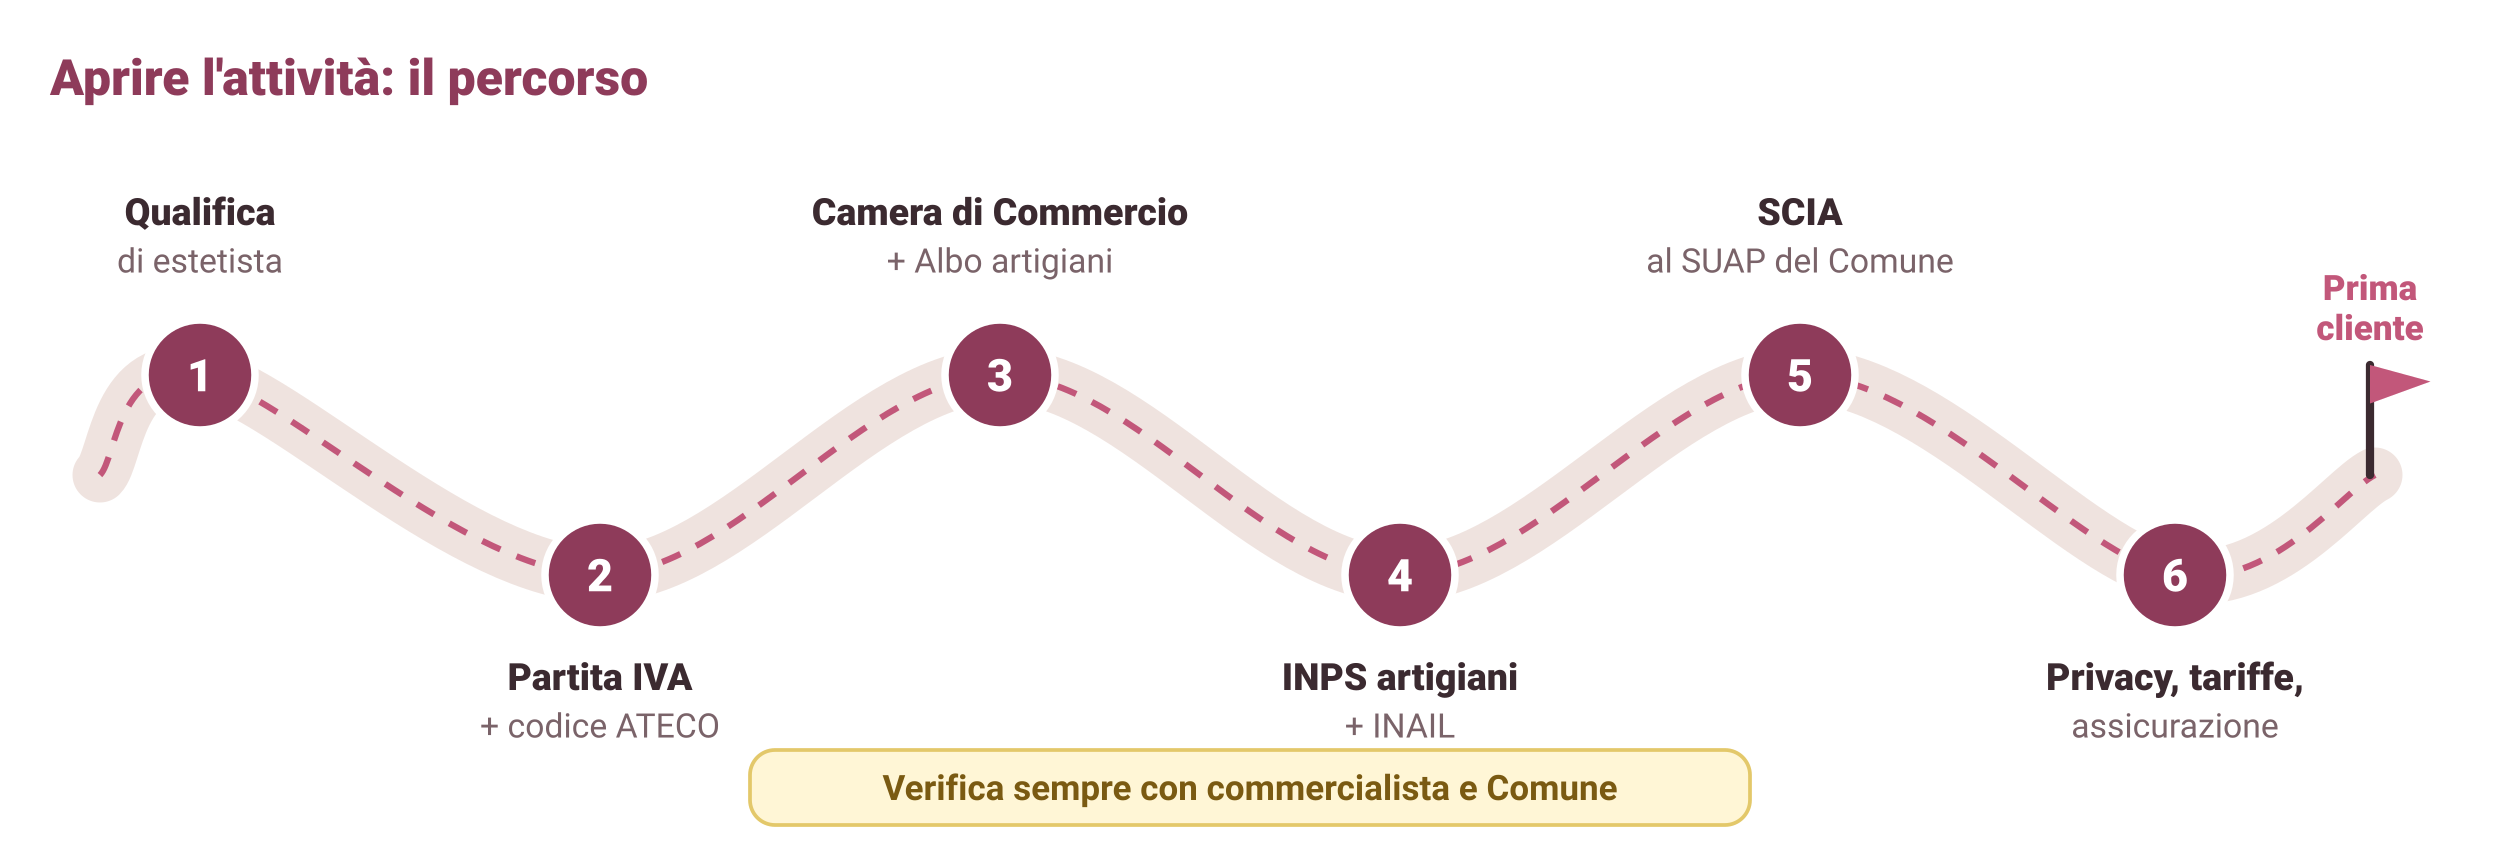
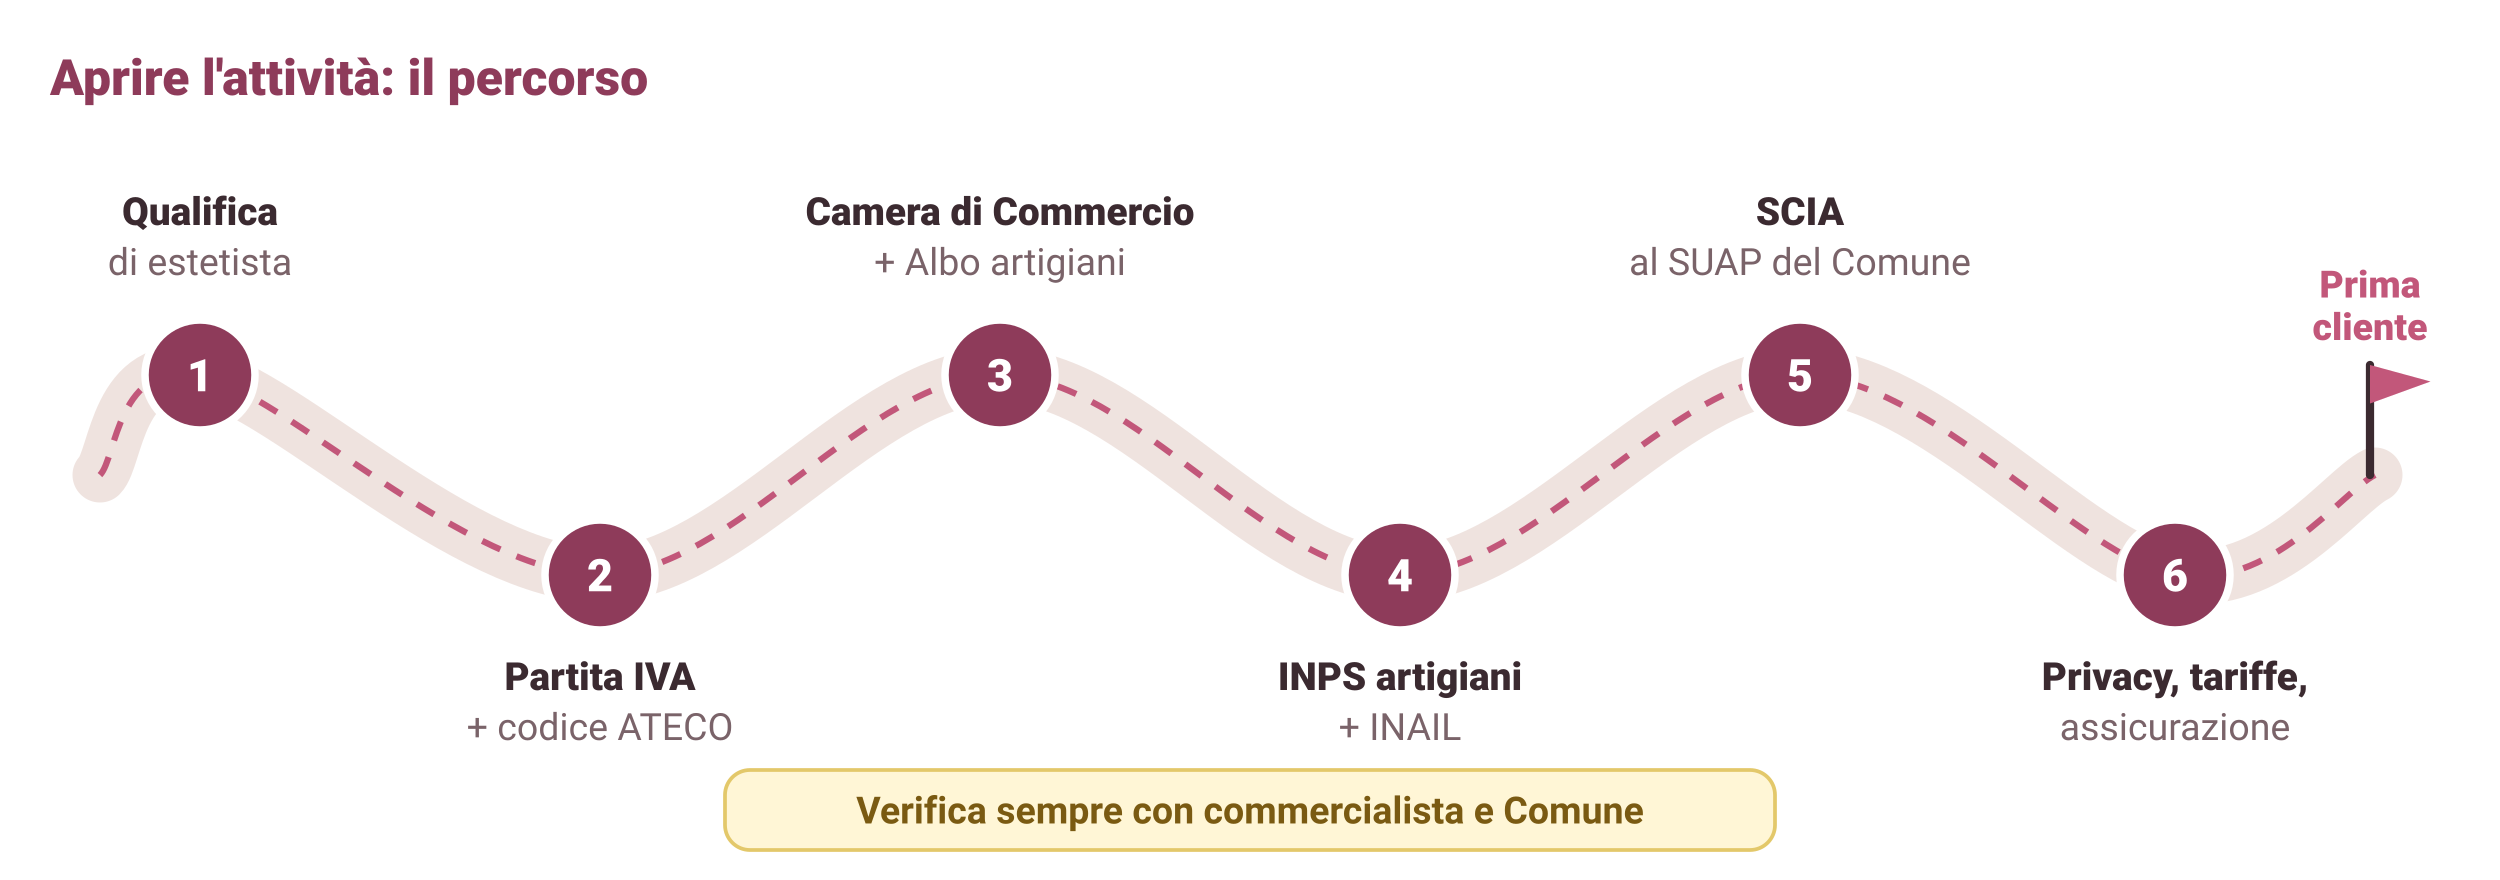
- <svg xmlns="http://www.w3.org/2000/svg" viewBox="0 0 1000 340" width="1000" height="340" font-family="system-ui, -apple-system, 'Segoe UI', Roboto, Arial, sans-serif" role="img">
+ <svg xmlns="http://www.w3.org/2000/svg" viewBox="0 0 1000 352" width="1000" height="352" font-family="system-ui, -apple-system, 'Segoe UI', Roboto, Arial, sans-serif" role="img">
  <rect width="100%" height="100%" fill="#ffffff" />
  <defs>
    <marker id="ar" viewBox="0 0 10 10" refX="8" refY="5" markerWidth="7" markerHeight="7" orient="auto-start-reverse">
      <path d="M0,0 L10,5 L0,10 z" fill="#8e3b5a" />
    </marker>
    <marker id="arw" viewBox="0 0 10 10" refX="8" refY="5" markerWidth="7" markerHeight="7" orient="auto-start-reverse">
      <path d="M0,0 L10,5 L0,10 z" fill="#7a6369" />
    </marker>
    <marker id="ag" viewBox="0 0 10 10" refX="8" refY="5" markerWidth="7" markerHeight="7" orient="auto-start-reverse">
      <path d="M0,0 L10,5 L0,10 z" fill="#555555" />
    </marker>
    <marker id="are" viewBox="0 0 10 10" refX="8" refY="5" markerWidth="7" markerHeight="7" orient="auto-start-reverse">
      <path d="M0,0 L10,5 L0,10 z" fill="#c0392b" />
    </marker>
    <marker id="aro" viewBox="0 0 10 10" refX="8" refY="5" markerWidth="7" markerHeight="7" orient="auto-start-reverse">
      <path d="M0,0 L10,5 L0,10 z" fill="#2f8a5b" />
    </marker>
    <marker id="arwn" viewBox="0 0 10 10" refX="8" refY="5" markerWidth="7" markerHeight="7" orient="auto-start-reverse">
      <path d="M0,0 L10,5 L0,10 z" fill="#b7791f" />
    </marker>
    <marker id="arv" viewBox="0 0 10 10" refX="8" refY="5" markerWidth="7" markerHeight="7" orient="auto-start-reverse">
      <path d="M0,0 L10,5 L0,10 z" fill="#9a6be0" />
    </marker>
    <filter id="cSh" x="-10%" y="-10%" width="120%" height="130%">
      <feDropShadow dx="0" dy="2" stdDeviation="2.5" flood-color="#5a2a3a" flood-opacity=".12" />
    </filter>
  </defs>
  <text x="20.0" y="38.0" font-size="20" text-anchor="start" font-weight="800" fill="#8e3b5a">Aprire l'attività: il percorso</text>
  <path d="M40.0,190.0 C46.7,183.3 46.7,143.3 80.0,150.0 C113.3,156.7 186.7,230.0 240.0,230.0 C293.3,230.0 346.7,150.0 400.0,150.0 C453.3,150.0 506.7,230.0 560.0,230.0 C613.3,230.0 668.3,150.0 720.0,150.0 C771.7,150.0 831.7,223.3 870.0,230.0 C908.3,236.7 936.7,196.7 950.0,190.0" fill="none" stroke="#efe3df" stroke-width="22" stroke-linecap="round" />
  <path d="M40.0,190.0 C46.7,183.3 46.7,143.3 80.0,150.0 C113.3,156.7 186.7,230.0 240.0,230.0 C293.3,230.0 346.7,150.0 400.0,150.0 C453.3,150.0 506.7,230.0 560.0,230.0 C613.3,230.0 668.3,150.0 720.0,150.0 C771.7,150.0 831.7,223.3 870.0,230.0 C908.3,236.7 936.7,196.7 950.0,190.0" fill="none" stroke="#c2577a" stroke-width="2.5" stroke-dasharray="8 7" />
  <circle cx="80" cy="150" r="22" fill="#8e3b5a" stroke="#fff" stroke-width="3" />
  <text x="80.0" y="156.5" font-size="18" text-anchor="middle" font-weight="800" fill="#fff">1</text>
-   <text x="80.0" y="90.0" font-size="15" text-anchor="middle" font-weight="800" fill="#3b2a30">Qualifica</text>
-   <text x="80.0" y="109.0" font-size="13.5" text-anchor="middle" font-weight="400" fill="#7a6369">di estetista</text>
+   <text x="80.0" y="90.0" font-size="15.5" text-anchor="middle" font-weight="800" fill="#3b2a30">Qualifica</text>
+   <text x="80.0" y="110.0" font-size="15" text-anchor="middle" font-weight="400" fill="#7a6369">di estetista</text>
  <circle cx="240" cy="230" r="22" fill="#8e3b5a" stroke="#fff" stroke-width="3" />
  <text x="240.0" y="236.5" font-size="18" text-anchor="middle" font-weight="800" fill="#fff">2</text>
-   <text x="240.0" y="276.0" font-size="15" text-anchor="middle" font-weight="800" fill="#3b2a30">Partita IVA</text>
-   <text x="240.0" y="295.0" font-size="13.5" text-anchor="middle" font-weight="400" fill="#7a6369">+ codice ATECO</text>
+   <text x="240.0" y="276.0" font-size="15.5" text-anchor="middle" font-weight="800" fill="#3b2a30">Partita IVA</text>
+   <text x="240.0" y="296.0" font-size="15" text-anchor="middle" font-weight="400" fill="#7a6369">+ codice ATECO</text>
  <circle cx="400" cy="150" r="22" fill="#8e3b5a" stroke="#fff" stroke-width="3" />
  <text x="400.0" y="156.5" font-size="18" text-anchor="middle" font-weight="800" fill="#fff">3</text>
-   <text x="400.0" y="90.0" font-size="15" text-anchor="middle" font-weight="800" fill="#3b2a30">Camera di Commercio</text>
-   <text x="400.0" y="109.0" font-size="13.5" text-anchor="middle" font-weight="400" fill="#7a6369">+ Albo artigiani</text>
+   <text x="400.0" y="90.0" font-size="15.5" text-anchor="middle" font-weight="800" fill="#3b2a30">Camera di Commercio</text>
+   <text x="400.0" y="110.0" font-size="15" text-anchor="middle" font-weight="400" fill="#7a6369">+ Albo artigiani</text>
  <circle cx="560" cy="230" r="22" fill="#8e3b5a" stroke="#fff" stroke-width="3" />
  <text x="560.0" y="236.5" font-size="18" text-anchor="middle" font-weight="800" fill="#fff">4</text>
-   <text x="560.0" y="276.0" font-size="15" text-anchor="middle" font-weight="800" fill="#3b2a30">INPS artigiani</text>
-   <text x="560.0" y="295.0" font-size="13.5" text-anchor="middle" font-weight="400" fill="#7a6369">+ INAIL</text>
+   <text x="560.0" y="276.0" font-size="15.5" text-anchor="middle" font-weight="800" fill="#3b2a30">INPS artigiani</text>
+   <text x="560.0" y="296.0" font-size="15" text-anchor="middle" font-weight="400" fill="#7a6369">+ INAIL</text>
  <circle cx="720" cy="150" r="22" fill="#8e3b5a" stroke="#fff" stroke-width="3" />
  <text x="720.0" y="156.5" font-size="18" text-anchor="middle" font-weight="800" fill="#fff">5</text>
-   <text x="720.0" y="90.0" font-size="15" text-anchor="middle" font-weight="800" fill="#3b2a30">SCIA</text>
-   <text x="720.0" y="109.0" font-size="13.5" text-anchor="middle" font-weight="400" fill="#7a6369">al SUAP del Comune</text>
+   <text x="720.0" y="90.0" font-size="15.5" text-anchor="middle" font-weight="800" fill="#3b2a30">SCIA</text>
+   <text x="720.0" y="110.0" font-size="15" text-anchor="middle" font-weight="400" fill="#7a6369">al SUAP del Comune</text>
  <circle cx="870" cy="230" r="22" fill="#8e3b5a" stroke="#fff" stroke-width="3" />
  <text x="870.0" y="236.5" font-size="18" text-anchor="middle" font-weight="800" fill="#fff">6</text>
-   <text x="870.0" y="276.0" font-size="15" text-anchor="middle" font-weight="800" fill="#3b2a30">Privacy, tariffe,</text>
-   <text x="870.0" y="295.0" font-size="13.5" text-anchor="middle" font-weight="400" fill="#7a6369">assicurazione</text>
+   <text x="870.0" y="276.0" font-size="15.5" text-anchor="middle" font-weight="800" fill="#3b2a30">Privacy, tariffe,</text>
+   <text x="870.0" y="296.0" font-size="15" text-anchor="middle" font-weight="400" fill="#7a6369">assicurazione</text>
  <g transform="translate(948.0,168.0) scale(1.100)">
    <line x1="0" y1="20" x2="0" y2="-20" stroke="#3b2a30" stroke-width="3" stroke-linecap="round" />
    <path d="M0,-20 L22,-14 L0,-6 Z" fill="#c2577a" />
  </g>
-   <text x="948.0" y="120.0" font-size="14" text-anchor="middle" font-weight="800" fill="#c2577a">Prima</text>
-   <text x="948.0" y="136.0" font-size="14" text-anchor="middle" font-weight="800" fill="#c2577a">cliente</text>
-   <rect x="300.0" y="300.0" width="400.0" height="30.0" rx="10" fill="#fff6d6" stroke="#e3c86a" stroke-width="1.5" />
-   <text x="500.0" y="320.0" font-size="14" text-anchor="middle" font-weight="700" fill="#7a5a12">Verifica sempre con commercialista e Comune</text>
+   <text x="948.0" y="119.0" font-size="15" text-anchor="middle" font-weight="800" fill="#c2577a">Prima</text>
+   <text x="948.0" y="136.0" font-size="15" text-anchor="middle" font-weight="800" fill="#c2577a">cliente</text>
+   <rect x="290.0" y="308.0" width="420.0" height="32.0" rx="10" fill="#fff6d6" stroke="#e3c86a" stroke-width="1.5" />
+   <text x="500.0" y="329.4" font-size="15" text-anchor="middle" font-weight="700" fill="#7a5a12">Verifica sempre con commercialista e Comune</text>
</svg>
